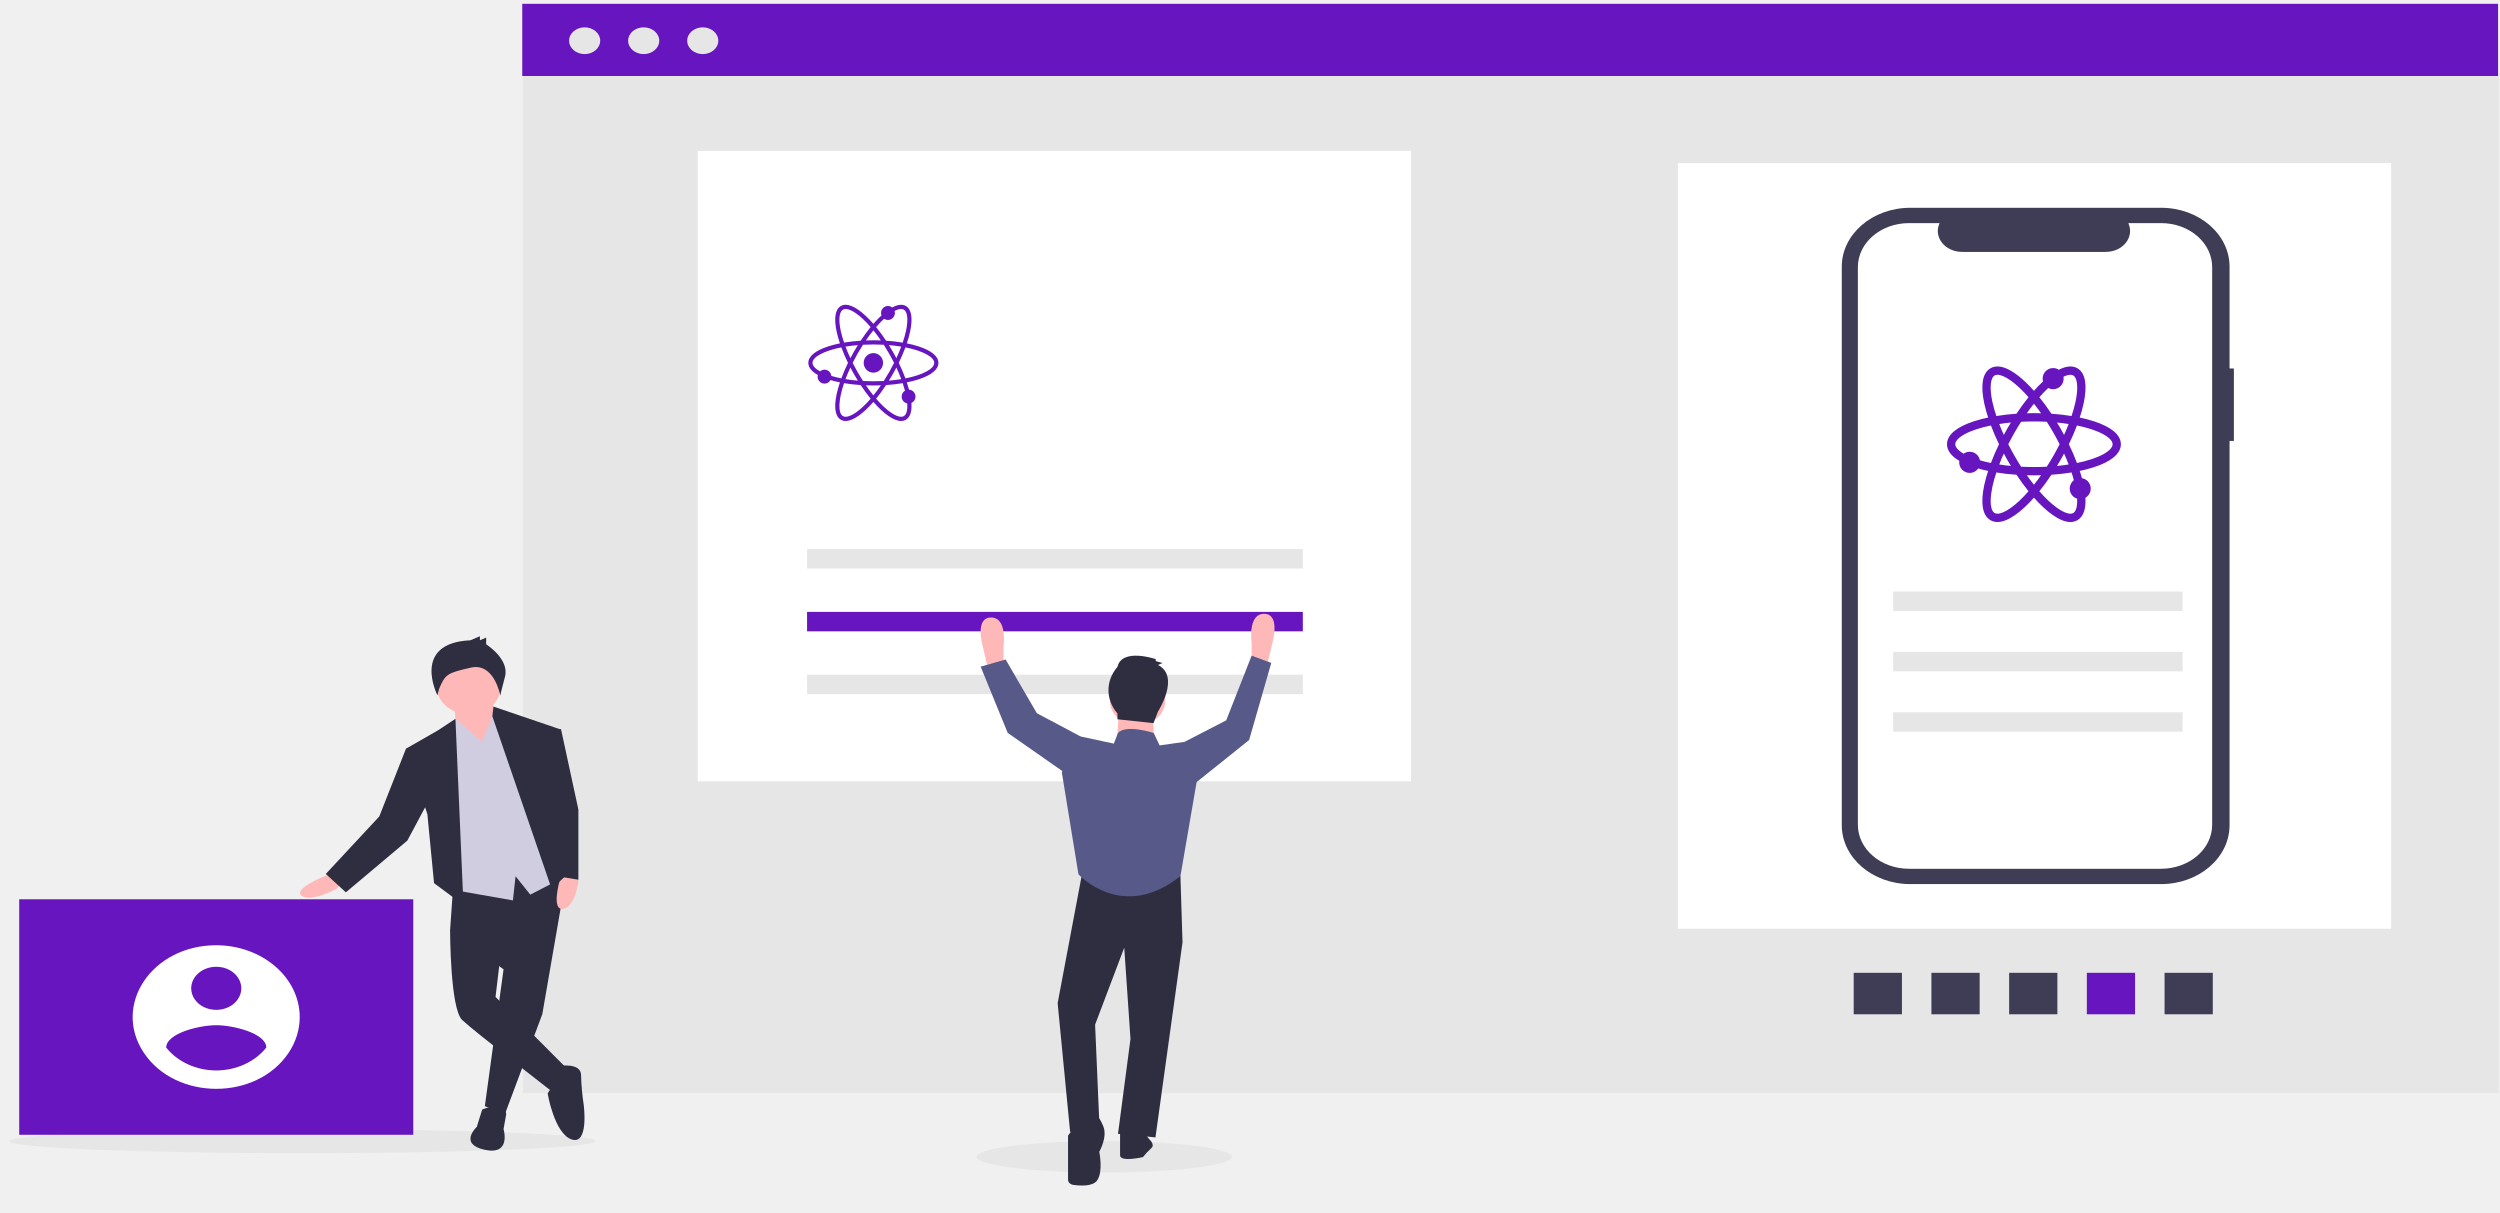
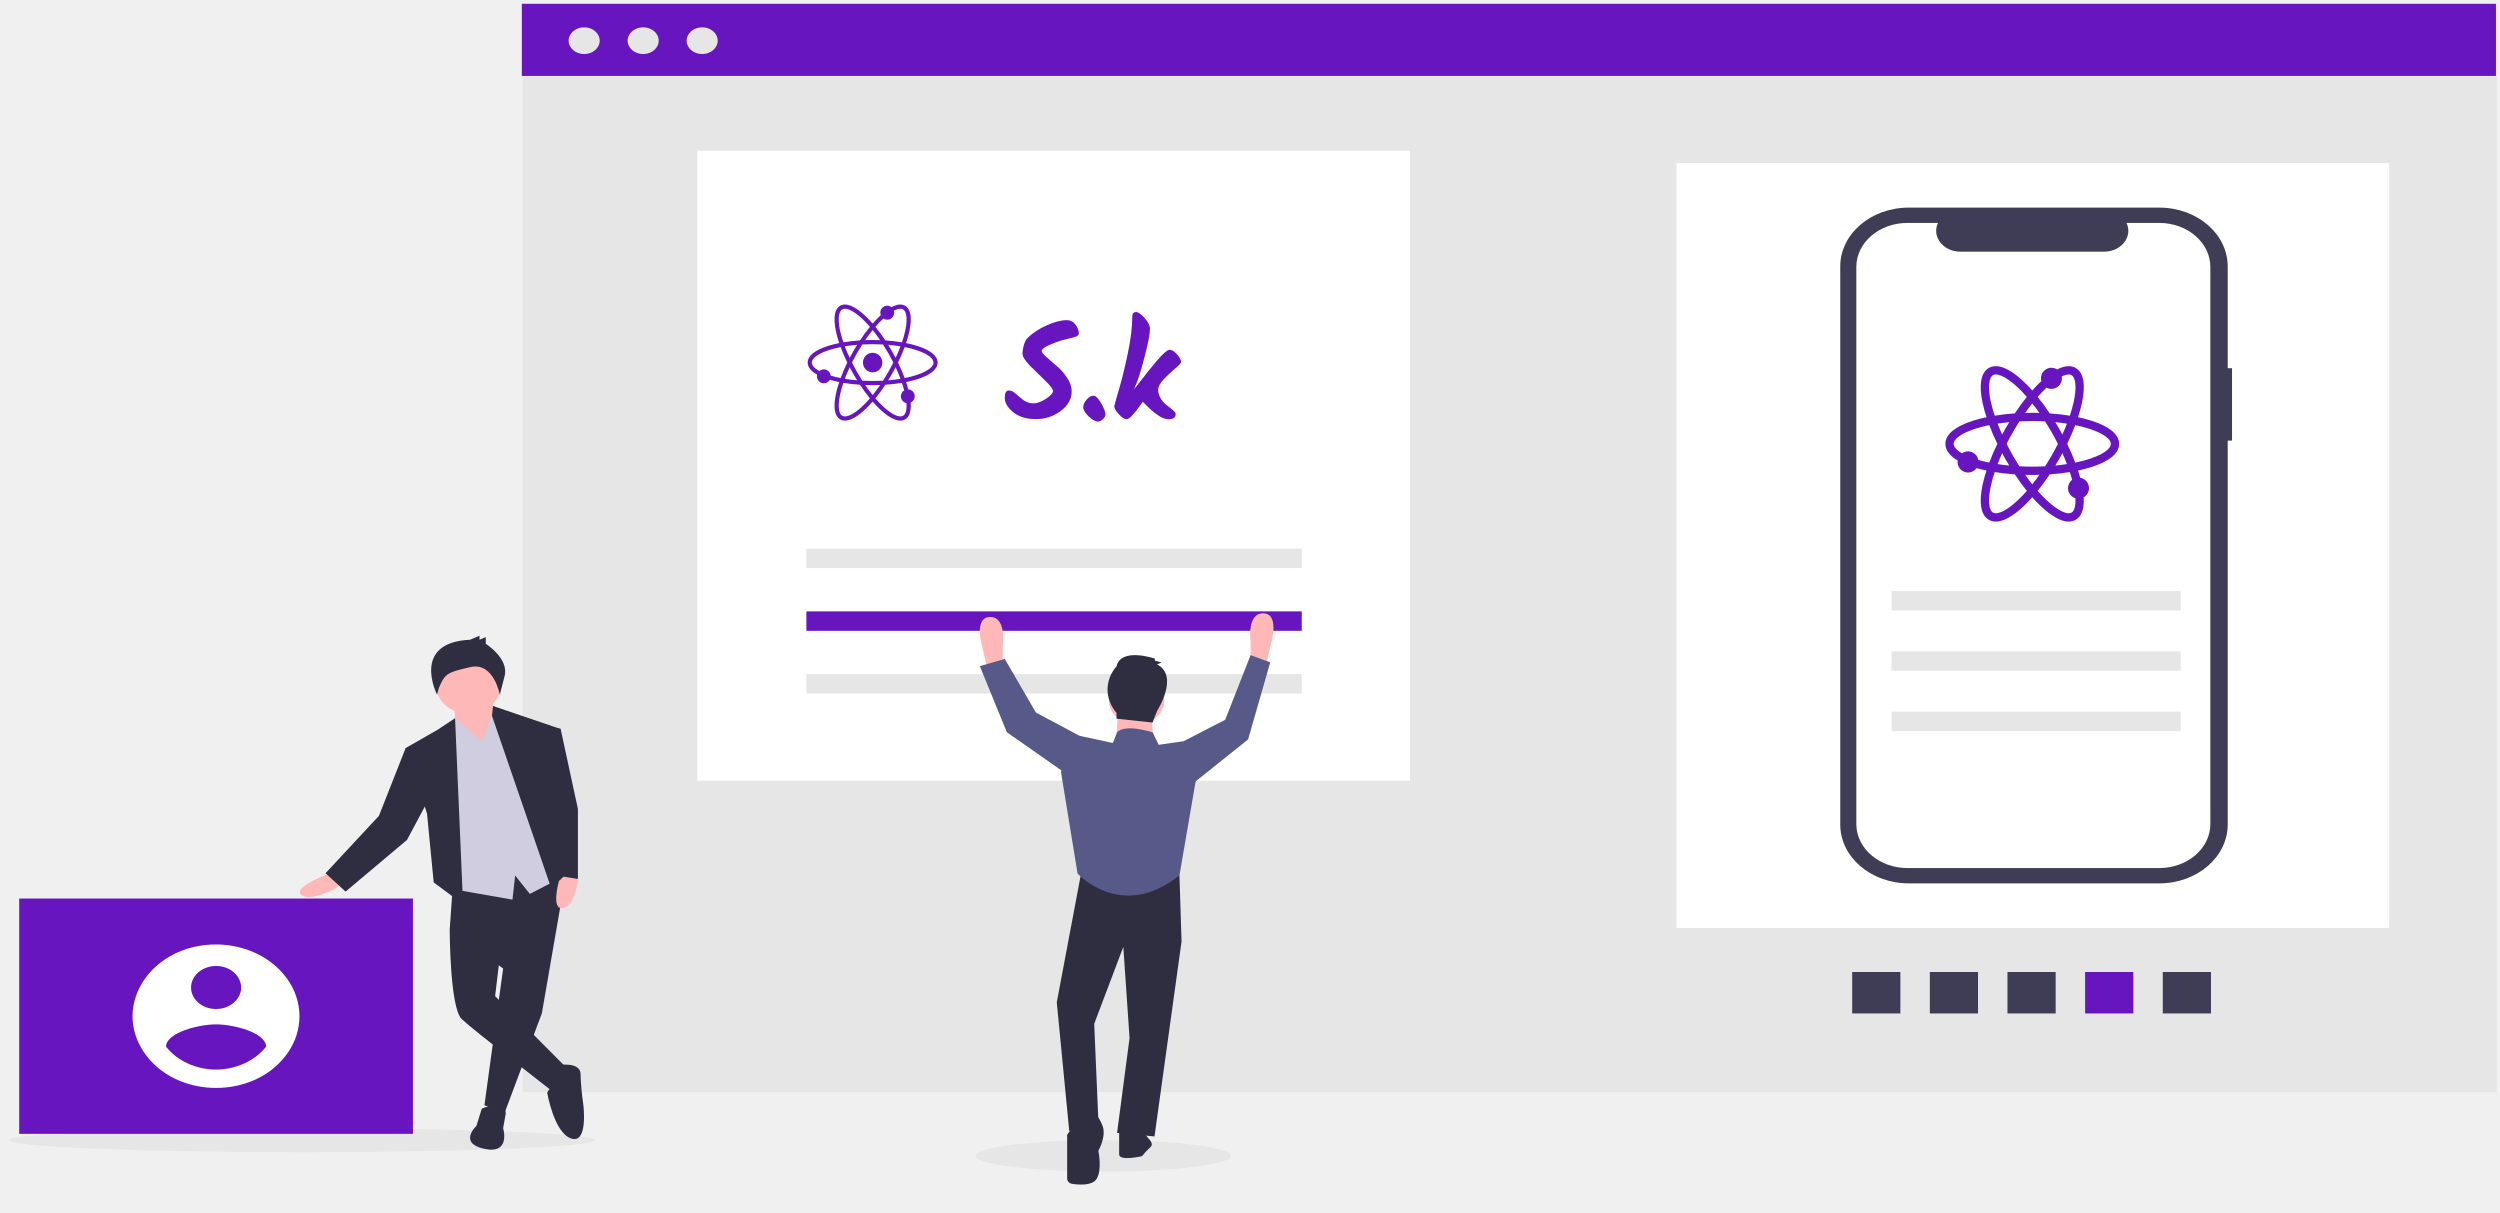
- <svg xmlns="http://www.w3.org/2000/svg" viewBox="-125.474 33.214 890.263 431.727" width="890.263" height="431.727">
-   <rect x="60.808" y="34.913" width="703.576" height="387.54" fill="#e6e6e6" style="" />
-   <rect x="123.023" y="86.954" width="254" height="224.473" fill="#fff" style="" />
-   <rect x="472.023" y="91.307" width="254" height="272.636" fill="#fff" style="" />
-   <ellipse cx="267.735" cy="445.165" rx="45.5" ry="5.59" fill="#e6e6e6" style="" />
-   <ellipse cx="-17.739" cy="439.575" rx="104.425" ry="4.3" fill="#e6e6e6" style="" />
-   <rect x="60.508" width="703.576" height="25.707" fill="#6615bf" y="34.57" style="" />
-   <circle cx="-123.781" cy="-152.369" r="5.54" fill="#e6e6e6" style="" transform="matrix(1, 0, 0, 0.860051, 206.5009, 178.7585)" />
-   <circle cx="-102.753" cy="-152.369" r="5.54" fill="#e6e6e6" style="" transform="matrix(1, 0, 0, 0.860051, 206.5009, 178.7585)" />
-   <circle cx="-81.725" cy="-152.369" r="5.54" fill="#e6e6e6" style="" transform="matrix(1, 0, 0, 0.860051, 206.5009, 178.7585)" />
-   <path d="M 670.023 164.437 L 668.484 164.437 L 668.484 128.186 C 668.484 116.597 657.562 107.204 644.088 107.204 L 554.787 107.204 C 541.313 107.204 530.391 116.597 530.391 128.186 L 530.391 327.065 C 530.391 338.652 541.313 348.046 554.787 348.046 L 644.088 348.046 C 657.562 348.046 668.484 338.652 668.484 327.065 L 668.484 190.242 L 670.023 190.242 Z" fill="#3f3d56" style="" />
-   <path d="M 644.073 112.663 L 632.416 112.663 C 634.738 117.559 630.55 122.918 624.402 122.918 L 573.242 122.918 C 567.094 122.918 562.906 117.559 565.228 112.663 L 554.341 112.663 C 544.279 112.663 536.123 119.677 536.123 128.331 L 536.123 326.919 C 536.123 335.572 544.279 342.588 554.341 342.588 L 644.073 342.588 C 654.134 342.588 662.291 335.572 662.291 326.919 L 662.291 128.331 C 662.291 119.677 654.134 112.663 644.073 112.663 Z" fill="#fff" style="" />
-   <rect x="161.926" y="228.749" width="176.544" height="6.926" fill="#e6e6e6" style="" />
-   <rect x="161.926" y="251.11" width="176.544" height="6.926" fill="#6615bf" style="" />
-   <rect x="161.926" y="273.472" width="176.544" height="6.926" fill="#e6e6e6" style="" />
-   <rect x="548.675" y="243.86" width="103.064" height="6.926" fill="#e6e6e6" style="" />
-   <rect x="548.675" y="265.361" width="103.064" height="6.926" fill="#e6e6e6" style="" />
-   <rect x="548.675" y="286.863" width="103.064" height="6.926" fill="#e6e6e6" style="" />
-   <rect x="793.269" y="606.563" width="14.773" height="17.177" transform="matrix(0, 1, -1, 0, 1269.078, -413.6344)" fill="#3f3d56" style="" />
-   <rect x="769.467" y="606.563" width="14.773" height="17.177" transform="matrix(0, 1, -1, 0, 1241.403, -389.8329)" fill="#6615bf" style="" />
-   <rect x="745.666" y="606.563" width="14.773" height="17.177" transform="matrix(0, 1, -1, 0, 1213.729, -366.0313)" fill="#3f3d56" style="" />
-   <rect x="721.864" y="606.563" width="14.773" height="17.177" transform="matrix(0, 1, -1, 0, 1186.054, -342.2299)" fill="#3f3d56" style="" />
-   <rect x="698.063" y="606.563" width="14.773" height="17.177" transform="matrix(0, 1, -1, 0, 1158.38, -318.4283)" fill="#3f3d56" style="" />
-   <path d="M 227.441 271.594 L 226.7 272.87 L 224.476 263.308 C 224.476 263.308 221.512 253.109 227.441 253.109 C 233.37 253.109 231.888 263.308 231.888 263.308 L 231.888 270.319 Z" style="fill: rgb(255, 184, 184);" />
-   <path d="M 324.682 270.289 L 325.423 271.564 L 327.647 262.003 C 327.647 262.003 330.611 251.804 324.682 251.804 C 318.753 251.804 320.235 262.003 320.235 262.003 L 320.235 269.014 Z" style="fill: rgb(255, 184, 184);" />
-   <polygon points="260.051 343.277 251.158 390.445 255.604 436.339 265.98 432.515 264.498 398.094 274.874 370.685 277.097 403.193 272.651 436.976 285.991 438.251 295.626 368.773 294.885 345.189 260.051 343.277" fill="#2f2e41" style="" />
-   <path d="M 260.051 430.603 L 254.863 437.614 L 254.863 453.281 C 254.863 454.213 255.649 455.008 256.719 455.157 C 259.262 455.515 263.69 455.77 265.239 453.549 C 267.462 450.363 265.98 443.351 265.98 443.351 C 265.98 443.351 268.944 438.251 267.462 434.427 C 265.98 430.603 264.498 429.965 264.498 429.965 Z" fill="#2f2e41" style="" />
-   <path d="M 282.285 436.977 L 283.767 438.889 C 283.767 438.889 285.991 440.801 284.508 442.076 C 283.42 443.067 282.429 444.132 281.544 445.263 C 281.544 445.263 273.391 447.175 273.391 444.626 L 273.391 436.339 Z" fill="#2f2e41" style="" />
-   <circle cx="73.113" cy="121.145" r="9.824" style="fill: rgb(255, 184, 184);" transform="matrix(1, 0, 0, 0.860051, 206.5009, 178.7585)" />
-   <polygon points="273.021 285.591 272.28 297.702 285.62 298.339 284.879 286.228 273.021 285.591" style="fill: rgb(255, 184, 184);" />
-   <path d="M 287.473 298.658 L 285.369 294.238 C 285.369 294.238 275.615 291.009 272.65 294.196 L 271.168 298.021 L 259.31 295.471 L 252.639 308.219 L 258.569 344.551 C 258.569 344.551 274.132 361.762 294.884 345.19 L 300.813 310.769 L 296.366 297.383 Z" fill="#575a89" style="" />
-   <polygon points="294.885 299.933 296.367 297.383 311.19 289.733 320.236 266.704 327.236 269.284 319.342 296.745 297.849 313.955 294.885 299.933" fill="#575a89" style="" />
-   <polygon points="260.792 296.745 259.31 295.471 243.746 287.184 232.629 268.062 223.736 270.611 233.37 294.195 257.087 310.769 260.792 296.745" fill="#575a89" style="" />
-   <path d="M 286.905 270.01 L 288.512 269.319 L 286.102 268.629 L 286.102 267.937 C 286.102 267.937 274.055 263.793 272.449 270.7 C 268.192 275.62 268.192 282.358 272.449 287.278 L 272.449 289.351 L 285.299 290.732 L 286.905 286.587 C 286.905 286.587 294.937 274.154 286.905 270.01 Z" fill="#2f2e41" style="" />
-   <path d="M -7.075 344.025 L -9.93 345.253 C -9.93 345.253 -21.352 349.756 -18.02 352.211 C -14.689 354.667 -5.647 349.756 -5.647 349.756 L -3.743 347.709 Z" fill="#ffb8b8" style="" />
-   <polygon points="76.469 343.414 67.643 394.369 54.317 429.978 47.179 427.113 53.841 378.406 34.805 364.49 36.233 344.025 76.469 343.414" fill="#2f2e41" style="" />
-   <path d="M 46.227 428.341 C 46.227 428.341 54.317 424.657 54.793 429.979 L 53.841 435.3 C 53.841 435.3 56.696 444.713 47.178 442.667 C 37.66 440.62 44.323 434.481 44.323 434.481 Z" fill="#2f2e41" style="" />
-   <path d="M 40.992 359.988 L 34.805 364.49 C 34.805 364.49 34.805 392.323 39.088 396.416 C 43.371 400.509 70.498 421.383 71.449 422.202 C 72.401 423.02 76.684 414.016 76.684 414.016 L 50.986 388.23 L 52.889 372.267 Z" fill="#2f2e41" style="" />
-   <path d="M 73.829 412.788 C 73.829 412.788 81.443 411.56 81.443 416.062 C 81.538 419.622 81.856 423.174 82.395 426.704 C 82.395 426.704 84.299 441.029 78.112 438.983 C 71.925 436.936 69.546 422.611 69.546 422.611 C 70.121 421.42 71.121 420.417 72.401 419.746 C 74.305 418.927 73.829 412.788 73.829 412.788 Z" fill="#2f2e41" style="" />
-   <polygon points="50.034 282.629 51.462 297.774 47.655 303.504 37.185 294.908 36.233 283.448 50.034 282.629" fill="#ffb8b8" style="" />
-   <circle cx="-165.034" cy="115.063" r="11.422" fill="#ffb8b8" style="" transform="matrix(1, 0, 0, 0.860051, 206.5009, 178.7585)" />
-   <polygon points="46.227 297.365 50.986 285.495 59.552 293.681 75.257 345.662 63.359 351.802 58.125 345.252 57.173 353.848 33.853 349.755 31.95 294.908 36.706 289.147 46.227 297.365" fill="#d0cde1" style="" />
-   <polygon points="39.564 355.485 36.709 289.179 30.522 293.272 19.1 299.82 26.715 323.151 29.094 347.709 39.564 355.485" fill="#2f2e41" style="" />
-   <polygon points="22.432 300.229 19.1 299.82 9.582 323.969 -9.454 344.434 -2.315 350.983 19.576 332.564 27.667 317.42 22.432 300.229" fill="#2f2e41" style="" />
-   <path d="M 74.404 344.4 L 73.755 347.088 C 73.755 347.088 70.784 357.587 75.089 356.861 C 79.395 356.135 80.517 346.988 80.517 346.988 L 79.83 344.434 Z" fill="#ffb8b8" style="" />
-   <polygon points="50.242 284.83 73.829 292.862 70.974 317.42 76.685 344.434 70.974 349.755 49.858 288.309 50.242 284.83" fill="#2f2e41" style="" />
-   <path d="M 42.065 261.22 L 45.418 259.779 L 45.418 261.22 L 47.653 260.259 L 47.653 262.662 C 47.653 262.662 56.035 267.948 54.358 274.196 C 52.682 280.443 52.682 280.923 52.682 280.923 C 52.682 280.923 50.563 269.042 42.181 270.965 C 33.8 272.887 33.125 273.234 30.89 278.521 L 30.284 280.788 C 30.284 280.788 20.832 262.181 42.065 261.22 Z" fill="#2f2e41" style="" />
-   <polygon points="70.498 292.862 74.305 292.862 80.492 321.513 80.492 346.48 72.878 345.252 66.691 307.597 70.498 292.862" fill="#2f2e41" style="" />
-   <rect x="-118.629" y="353.453" width="140.321" height="83.864" fill="#6615bf" style="" />
-   <path d="M -48.469 369.817 C -71.354 369.817 -85.658 391.124 -74.215 408.169 C -62.772 425.215 -34.166 425.215 -22.723 408.169 C -20.114 404.283 -18.74 399.873 -18.74 395.386 C -18.788 381.282 -32.07 369.858 -48.469 369.817 Z M -48.469 377.487 C -41.603 377.487 -37.312 383.88 -40.745 388.993 C -44.178 394.107 -52.76 394.107 -56.193 388.993 C -56.976 387.827 -57.388 386.505 -57.388 385.158 C -57.371 380.927 -53.388 377.502 -48.469 377.487 Z M -48.469 414.414 C -55.622 414.386 -62.297 411.322 -66.306 406.227 C -66.163 401.113 -54.415 398.299 -48.469 398.299 C -42.523 398.299 -30.774 401.113 -30.632 406.227 C -34.645 411.318 -41.318 414.381 -48.469 414.414 Z" fill="#fff" style="" />
-   <rect x="471.727" y="235.256" width="1.794" height="194.615" transform="matrix(0.555032, -0.831829, 0.90435, 0.446344, -313.053, 400.8928)" fill="#fff" style="" />
-   <rect x="411.628" y="307.444" width="196.271" height="1.778" transform="matrix(0.896759, -0.442518, 0.55968, 0.838944, -379.6815, 123.0928)" fill="#fff" style="" />
-   <rect x="816.574" y="306.572" width="1.865" height="74.335" transform="matrix(0.758166, -0.652062, 0.766799, 0.659486, -283.8615, 484.9213)" fill="#fff" style="" />
-   <rect x="779.915" y="342.818" width="75.181" height="1.844" transform="matrix(0.758166, -0.652062, 0.766799, 0.659486, -283.8615, 484.9213)" fill="#fff" style="" />
-   <path d="M 619.97 183.689 C 618.292 183.144 616.45 182.672 614.485 182.276 C 615.126 180.366 615.653 178.519 616.023 176.787 C 617.366 170.473 616.685 166.325 614.052 164.792 C 613.392 164.406 612.634 164.212 611.797 164.212 C 610.56 164.212 609.154 164.653 607.634 165.476 C 607.071 165.028 606.375 164.781 605.657 164.779 C 603.867 164.779 602.417 166.242 602.417 168.047 C 602.417 168.45 602.498 168.832 602.631 169.19 C 601.384 170.334 600.108 171.657 598.822 173.135 C 593.989 167.579 589.272 164.213 585.847 164.213 C 585.011 164.213 584.253 164.408 583.593 164.792 C 580.96 166.326 580.278 170.476 581.622 176.787 C 581.992 178.52 582.519 180.367 583.159 182.277 C 581.194 182.672 579.352 183.144 577.675 183.689 C 571.584 185.672 568.364 188.342 568.364 191.41 C 568.364 193.516 569.882 195.434 572.803 197.072 C 572.741 197.323 572.699 197.582 572.699 197.854 C 572.699 199.658 574.151 201.122 575.941 201.122 C 577.147 201.122 578.187 200.449 578.744 199.461 C 580.125 199.869 581.603 200.229 583.159 200.542 C 582.518 202.451 581.992 204.298 581.622 206.031 C 580.279 212.346 580.961 216.493 583.594 218.028 C 584.253 218.411 585.011 218.606 585.847 218.606 C 589.272 218.606 593.989 215.241 598.822 209.683 C 603.657 215.241 608.374 218.608 611.797 218.608 C 612.634 218.608 613.391 218.411 614.05 218.029 C 616.056 216.86 616.927 214.173 616.636 210.172 C 617.8 209.639 618.546 208.477 618.545 207.198 C 618.551 205.488 617.227 204.065 615.519 203.95 C 615.211 202.803 614.868 201.666 614.485 200.544 C 616.451 200.148 618.293 199.676 619.97 199.13 C 626.061 197.148 629.28 194.478 629.28 191.41 C 629.28 188.342 626.061 185.672 619.97 183.689 Z M 603.835 170.752 C 604.356 171.109 604.982 171.32 605.657 171.32 C 607.448 171.32 608.899 169.855 608.899 168.05 C 608.899 167.721 608.836 167.41 608.747 167.111 C 609.923 166.494 610.958 166.176 611.798 166.176 C 612.297 166.176 612.716 166.278 613.082 166.492 C 614.834 167.514 615.223 171.208 614.123 176.377 C 613.752 178.121 613.214 179.987 612.555 181.919 C 609.977 181.49 607.376 181.19 604.767 181.025 C 603.319 178.822 601.761 176.694 600.098 174.649 C 601.27 173.28 602.517 171.979 603.835 170.752 Z M 606.219 195.72 C 605.409 197.133 604.563 198.526 603.68 199.895 C 600.444 200.073 597.202 200.073 593.965 199.895 C 593.083 198.526 592.238 197.133 591.428 195.72 C 590.62 194.3 589.85 192.86 589.118 191.4 C 590.582 188.491 592.201 185.661 593.965 182.924 C 597.202 182.747 600.444 182.747 603.68 182.924 C 605.444 185.661 607.063 188.491 608.529 191.4 C 607.798 192.86 607.027 194.301 606.219 195.72 Z M 609.594 193.596 C 610.43 195.373 611.193 197.183 611.884 199.02 C 609.963 199.334 608.029 199.57 606.09 199.731 C 606.703 198.747 607.308 197.737 607.902 196.7 C 608.486 195.676 609.049 194.64 609.594 193.596 Z M 602.335 201.92 C 601.229 203.542 600.056 205.12 598.822 206.65 C 597.589 205.12 596.418 203.542 595.31 201.92 C 596.469 201.965 597.639 201.989 598.822 201.989 C 600.006 201.989 601.177 201.965 602.335 201.92 Z M 591.557 199.73 C 589.616 199.57 587.683 199.334 585.762 199.019 C 586.411 197.289 587.173 195.473 588.052 193.595 C 588.597 194.64 589.162 195.675 589.746 196.699 C 590.338 197.737 590.944 198.746 591.555 199.73 Z M 588.058 189.214 C 587.223 187.44 586.457 185.633 585.763 183.799 C 587.683 183.485 589.616 183.248 591.555 183.09 C 590.943 184.073 590.338 185.083 589.743 186.12 C 589.162 187.141 588.6 188.173 588.058 189.214 Z M 595.31 180.9 C 596.418 179.276 597.589 177.699 598.822 176.17 C 600.056 177.699 601.229 179.276 602.335 180.9 C 601.177 180.855 600.006 180.83 598.822 180.83 C 597.639 180.83 596.469 180.855 595.31 180.9 Z M 607.902 186.12 C 607.317 185.099 606.713 184.087 606.09 183.088 C 608.029 183.247 609.962 183.484 611.883 183.798 C 611.188 185.632 610.424 187.439 609.589 189.213 C 609.049 188.183 608.492 187.152 607.902 186.12 Z M 583.523 176.377 C 582.422 171.208 582.813 167.513 584.566 166.491 C 584.931 166.277 585.351 166.174 585.847 166.174 C 588.413 166.174 592.748 169.09 597.547 174.647 C 595.98 176.567 594.412 178.704 592.88 181.023 C 590.16 181.202 587.544 181.504 585.092 181.918 C 584.434 179.987 583.894 178.12 583.523 176.377 Z M 579.147 197.524 C 578.981 195.874 577.618 194.582 575.94 194.582 C 575.135 194.582 574.407 194.891 573.84 195.382 C 571.566 194.124 570.308 192.743 570.308 191.41 C 570.308 188.708 575.454 185.805 583.813 184.151 C 584.733 186.621 585.776 189.043 586.938 191.41 C 585.776 193.775 584.733 196.198 583.813 198.669 C 582.241 198.362 580.683 197.98 579.147 197.524 Z M 585.847 216.645 C 585.351 216.645 584.931 216.542 584.564 216.328 C 582.247 214.978 582.328 209.03 585.089 200.9 C 587.543 201.314 590.159 201.618 592.881 201.797 C 594.329 203.998 595.886 206.127 597.548 208.173 C 592.747 213.729 588.412 216.645 585.847 216.645 Z M 613.624 204.413 C 612.655 205.006 612.064 206.061 612.064 207.196 C 612.064 208.787 613.191 210.111 614.683 210.403 C 614.891 213.483 614.343 215.591 613.079 216.328 C 612.713 216.542 612.295 216.645 611.797 216.645 C 609.232 216.645 604.898 213.729 600.097 208.173 C 601.759 206.127 603.318 203.998 604.767 201.797 C 607.376 201.629 609.977 201.329 612.556 200.9 C 612.97 202.122 613.328 203.298 613.623 204.414 Z M 613.831 198.668 C 612.912 196.198 611.868 193.775 610.706 191.41 C 611.868 189.043 612.912 186.621 613.831 184.151 C 622.19 185.805 627.337 188.708 627.337 191.41 C 627.337 194.112 622.19 197.015 613.831 198.669 Z" style="filter: none; fill-rule: nonzero; paint-order: fill; fill: rgb(102, 21, 191); stroke: rgb(102, 21, 191);" />
-   <path d="M 201.618 156.563 C 200.342 156.147 198.942 155.79 197.448 155.487 C 197.935 154.035 198.336 152.63 198.617 151.312 C 199.638 146.509 199.12 143.354 197.119 142.188 C 196.617 141.895 196.04 141.746 195.404 141.746 C 194.463 141.746 193.394 142.081 192.239 142.707 C 191.811 142.367 191.281 142.18 190.735 142.178 C 189.375 142.178 188.272 143.29 188.272 144.664 C 188.272 144.97 188.334 145.261 188.435 145.533 C 187.487 146.404 186.517 147.411 185.538 148.534 C 181.863 144.308 178.276 141.747 175.674 141.747 C 175.038 141.747 174.461 141.895 173.959 142.188 C 171.958 143.354 171.439 146.511 172.461 151.312 C 172.742 152.631 173.143 154.036 173.63 155.488 C 172.136 155.79 170.735 156.147 169.461 156.563 C 164.829 158.071 162.381 160.102 162.381 162.436 C 162.381 164.039 163.536 165.498 165.756 166.743 C 165.709 166.934 165.677 167.132 165.677 167.339 C 165.677 168.711 166.78 169.825 168.142 169.825 C 169.059 169.825 169.85 169.312 170.274 168.561 C 171.323 168.872 172.446 169.145 173.63 169.384 C 173.143 170.836 172.742 172.241 172.461 173.559 C 171.44 178.363 171.959 181.518 173.961 182.685 C 174.462 182.977 175.038 183.125 175.674 183.125 C 178.277 183.125 181.863 180.565 185.539 176.338 C 189.215 180.565 192.801 183.126 195.404 183.126 C 196.04 183.126 196.616 182.977 197.117 182.686 C 198.642 181.797 199.304 179.752 199.083 176.709 C 199.968 176.304 200.536 175.419 200.535 174.447 C 200.539 173.145 199.532 172.065 198.234 171.975 C 198 171.104 197.738 170.24 197.448 169.384 C 198.942 169.083 200.343 168.725 201.618 168.31 C 206.249 166.801 208.697 164.77 208.697 162.436 C 208.697 160.102 206.249 158.071 201.618 156.563 Z M 189.35 146.721 C 189.746 146.993 190.222 147.154 190.736 147.154 C 192.097 147.154 193.2 146.04 193.2 144.665 C 193.2 144.416 193.152 144.179 193.085 143.952 C 193.979 143.482 194.766 143.24 195.405 143.24 C 195.784 143.24 196.102 143.319 196.381 143.48 C 197.713 144.258 198.009 147.069 197.173 151.001 C 196.89 152.327 196.482 153.747 195.98 155.217 C 194.019 154.89 192.043 154.663 190.059 154.536 C 188.958 152.861 187.773 151.242 186.509 149.686 C 187.4 148.644 188.349 147.655 189.35 146.721 Z M 191.163 165.715 C 190.547 166.79 189.903 167.85 189.232 168.892 C 186.772 169.026 184.306 169.026 181.846 168.892 C 181.175 167.85 180.532 166.791 179.917 165.715 C 179.302 164.636 178.716 163.539 178.16 162.429 C 179.274 160.215 180.504 158.063 181.846 155.98 C 184.306 155.846 186.772 155.846 189.232 155.98 C 190.574 158.064 191.804 160.216 192.919 162.429 C 192.363 163.539 191.777 164.636 191.163 165.715 Z M 193.729 164.099 C 194.363 165.451 194.944 166.828 195.47 168.226 C 194.009 168.464 192.54 168.645 191.065 168.766 C 191.531 168.018 191.991 167.25 192.443 166.461 C 192.886 165.681 193.315 164.894 193.729 164.099 Z M 188.21 170.431 C 187.368 171.665 186.477 172.866 185.539 174.029 C 184.602 172.866 183.71 171.666 182.869 170.431 C 183.749 170.466 184.639 170.484 185.539 170.484 C 186.439 170.484 187.33 170.466 188.21 170.431 Z M 180.015 168.766 C 178.54 168.644 177.069 168.464 175.608 168.225 C 176.102 166.908 176.682 165.528 177.351 164.099 C 177.764 164.894 178.194 165.681 178.637 166.46 C 179.088 167.249 179.549 168.017 180.014 168.766 Z M 177.354 160.765 C 176.719 159.416 176.138 158.042 175.61 156.647 C 177.07 156.408 178.54 156.228 180.014 156.107 C 179.548 156.855 179.088 157.623 178.636 158.412 C 178.194 159.189 177.768 159.973 177.354 160.765 Z M 182.869 154.441 C 183.711 153.207 184.602 152.007 185.539 150.843 C 186.477 152.007 187.368 153.206 188.21 154.441 C 187.33 154.407 186.438 154.388 185.538 154.388 C 184.639 154.388 183.749 154.407 182.869 154.441 Z M 192.443 158.412 C 191.998 157.635 191.539 156.866 191.065 156.106 C 192.54 156.228 194.009 156.408 195.469 156.646 C 194.941 158.041 194.359 159.416 193.725 160.765 C 193.315 159.981 192.892 159.197 192.443 158.412 Z M 173.907 151 C 173.07 147.068 173.367 144.258 174.699 143.48 C 174.976 143.318 175.297 143.239 175.674 143.239 C 177.625 143.239 180.92 145.457 184.569 149.684 C 183.379 151.145 182.185 152.771 181.021 154.535 C 178.952 154.671 176.964 154.901 175.099 155.216 C 174.599 153.747 174.189 152.326 173.907 151 Z M 170.58 167.087 C 170.453 165.833 169.417 164.85 168.141 164.85 C 167.529 164.85 166.975 165.084 166.544 165.458 C 164.816 164.501 163.859 163.45 163.859 162.436 C 163.859 160.382 167.771 158.172 174.127 156.915 C 174.826 158.794 175.619 160.636 176.503 162.436 C 175.619 164.236 174.826 166.079 174.127 167.958 C 172.931 167.725 171.747 167.434 170.58 167.087 Z M 175.674 181.633 C 175.297 181.633 174.976 181.554 174.698 181.392 C 172.937 180.365 172.998 175.84 175.097 169.655 C 176.963 169.971 178.952 170.201 181.022 170.338 C 182.122 172.013 183.307 173.632 184.57 175.188 C 180.92 179.415 177.624 181.633 175.674 181.633 Z M 196.793 172.328 C 196.056 172.779 195.607 173.582 195.607 174.446 C 195.607 175.656 196.464 176.663 197.598 176.885 C 197.756 179.228 197.339 180.832 196.378 181.392 C 196.1 181.554 195.783 181.633 195.404 181.633 C 193.454 181.633 190.158 179.415 186.508 175.188 C 187.772 173.632 188.957 172.013 190.058 170.338 C 192.043 170.211 194.02 169.983 195.982 169.655 C 196.296 170.585 196.568 171.479 196.792 172.329 Z M 196.95 167.957 C 196.251 166.078 195.458 164.236 194.575 162.436 C 195.458 160.636 196.251 158.794 196.95 156.915 C 203.306 158.172 207.219 160.382 207.219 162.436 C 207.219 164.491 203.306 166.7 196.95 167.958 Z" style="fill: rgb(102, 21, 191);" />
-   <path d="M 188.988 162.436 C 188.989 163.358 188.625 164.242 187.978 164.9 C 187.497 165.385 186.882 165.716 186.212 165.852 C 185.542 165.987 184.848 165.918 184.218 165.654 C 183.799 165.479 183.419 165.222 183.099 164.9 C 182.779 164.575 182.524 164.192 182.352 163.77 C 182.09 163.133 182.022 162.432 182.156 161.756 C 182.289 161.082 182.617 160.462 183.1 159.973 C 183.581 159.488 184.195 159.156 184.866 159.02 C 185.535 158.885 186.23 158.954 186.859 159.218 C 187.278 159.394 187.659 159.65 187.978 159.973 C 188.299 160.297 188.553 160.681 188.726 161.103 C 188.9 161.526 188.989 161.979 188.988 162.436 Z" style="fill: rgb(102, 21, 191);" />
+ <svg xmlns="http://www.w3.org/2000/svg" width="891" height="432" viewBox="0 0 891 432" fill="none">
+   <path d="M889.858 1.699H186.282V389.239H889.858V1.699Z" fill="#E6E6E6" />
+   <path d="M502.497 53.74H248.497V278.213H502.497V53.74Z" fill="white" />
+   <path d="M851.497 58.093H597.497V330.729H851.497V58.093Z" fill="white" />
+   <path d="M393.209 417.541C418.338 417.541 438.709 415.038 438.709 411.951C438.709 408.864 418.338 406.361 393.209 406.361C368.08 406.361 347.709 408.864 347.709 411.951C347.709 415.038 368.08 417.541 393.209 417.541Z" fill="#E6E6E6" />
+   <path d="M107.735 410.661C165.407 410.661 212.16 408.736 212.16 406.361C212.16 403.986 165.407 402.061 107.735 402.061C50.063 402.061 3.31 403.986 3.31 406.361C3.31 408.736 50.063 410.661 107.735 410.661Z" fill="#E6E6E6" />
+   <path d="M889.558 1.356H185.982V27.063H889.558V1.356Z" fill="#6615BF" />
+   <path d="M208.194 19.264C211.254 19.264 213.734 17.131 213.734 14.499C213.734 11.868 211.254 9.735 208.194 9.735C205.134 9.735 202.654 11.868 202.654 14.499C202.654 17.131 205.134 19.264 208.194 19.264Z" fill="#E6E6E6" />
+   <path d="M229.222 19.264C232.282 19.264 234.762 17.131 234.762 14.499C234.762 11.868 232.282 9.735 229.222 9.735C226.162 9.735 223.682 11.868 223.682 14.499C223.682 17.131 226.162 19.264 229.222 19.264Z" fill="#E6E6E6" />
+   <path d="M250.25 19.264C253.309 19.264 255.79 17.131 255.79 14.499C255.79 11.868 253.309 9.735 250.25 9.735C247.19 9.735 244.71 11.868 244.71 14.499C244.71 17.131 247.19 19.264 250.25 19.264Z" fill="#E6E6E6" />
+   <path d="M795.497 131.223H793.958V94.972C793.958 83.383 783.036 73.99 769.562 73.99H680.261C666.787 73.99 655.865 83.383 655.865 94.972V293.851C655.865 305.438 666.787 314.832 680.261 314.832H769.562C783.036 314.832 793.958 305.438 793.958 293.851V157.028H795.497V131.223Z" fill="#3F3D56" />
+   <path d="M769.547 79.449H757.89C760.212 84.345 756.024 89.704 749.876 89.704H698.716C692.568 89.704 688.38 84.345 690.702 79.449H679.815C669.753 79.449 661.597 86.463 661.597 95.117V293.705C661.597 302.358 669.753 309.374 679.815 309.374H769.547C779.608 309.374 787.765 302.358 787.765 293.705V95.117C787.765 86.463 779.608 79.449 769.547 79.449Z" fill="white" />
+   <path d="M463.944 195.535H287.4V202.461H463.944V195.535Z" fill="#E6E6E6" />
+   <path d="M463.944 217.896H287.4V224.822H463.944V217.896Z" fill="#6615BF" />
+   <path d="M463.944 240.258H287.4V247.184H463.944V240.258Z" fill="#E6E6E6" />
+   <path d="M777.213 210.646H674.149V217.572H777.213V210.646Z" fill="#E6E6E6" />
+   <path d="M777.213 232.147H674.149V239.073H777.213V232.147Z" fill="#E6E6E6" />
+   <path d="M777.213 253.649H674.149V260.575H777.213V253.649Z" fill="#E6E6E6" />
+   <path d="M787.989 361.194V346.421H770.812V361.194H787.989Z" fill="#3F3D56" />
+   <path d="M760.314 361.193V346.42H743.137V361.193H760.314Z" fill="#6615BF" />
+   <path d="M732.64 361.194V346.421H715.463V361.194H732.64Z" fill="#3F3D56" />
+   <path d="M704.965 361.193V346.42H687.788V361.193H704.965Z" fill="#3F3D56" />
+   <path d="M677.291 361.194V346.421H660.114V361.194H677.291Z" fill="#3F3D56" />
+   <path d="M352.915 238.38L352.174 239.656L349.95 230.094C349.95 230.094 346.986 219.895 352.915 219.895C358.844 219.895 357.362 230.094 357.362 230.094V237.105L352.915 238.38Z" fill="#FFB8B8" />
+   <path d="M450.156 237.075L450.897 238.35L453.121 228.789C453.121 228.789 456.085 218.59 450.156 218.59C444.227 218.59 445.709 228.789 445.709 228.789V235.8L450.156 237.075Z" fill="#FFB8B8" />
+   <path d="M385.525 310.063L376.632 357.231L381.078 403.125L391.454 399.301L389.972 364.88L400.348 337.471L402.571 369.979L398.125 403.762L411.465 405.037L421.1 335.559L420.359 311.975L385.525 310.063Z" fill="#2F2E41" />
+   <path d="M385.525 397.389L380.337 404.4V420.067C380.337 420.999 381.123 421.794 382.193 421.943C384.736 422.301 389.164 422.556 390.713 420.335C392.936 417.149 391.454 410.137 391.454 410.137C391.454 410.137 394.418 405.037 392.936 401.213C391.454 397.389 389.972 396.751 389.972 396.751L385.525 397.389Z" fill="#2F2E41" />
+   <path d="M407.759 403.763L409.241 405.675C409.241 405.675 411.465 407.587 409.982 408.862C408.894 409.853 407.903 410.918 407.018 412.049C407.018 412.049 398.865 413.961 398.865 411.412V403.125L407.759 403.763Z" fill="#2F2E41" />
+   <path d="M405.088 258.185C410.513 258.185 414.912 254.402 414.912 249.735C414.912 245.069 410.513 241.286 405.088 241.286C399.662 241.286 395.264 245.069 395.264 249.735C395.264 254.402 399.662 258.185 405.088 258.185Z" fill="#FFB8B8" />
+   <path d="M398.495 252.377L397.754 264.488L411.094 265.125L410.353 253.014L398.495 252.377Z" fill="#FFB8B8" />
+   <path d="M412.947 265.444L410.843 261.024C410.843 261.024 401.089 257.795 398.124 260.982L396.642 264.807L384.784 262.257L378.113 275.005L384.043 311.337C384.043 311.337 399.606 328.548 420.358 311.976L426.287 277.555L421.84 264.169L412.947 265.444Z" fill="#575A89" />
+   <path d="M420.359 266.719L421.841 264.169L436.664 256.519L445.71 233.49L452.71 236.07L444.816 263.531L423.323 280.741L420.359 266.719Z" fill="#575A89" />
+   <path d="M386.266 263.531L384.784 262.257L369.22 253.97L358.103 234.848L349.21 237.397L358.844 260.981L382.561 277.555L386.266 263.531Z" fill="#575A89" />
+   <path d="M412.379 236.796L413.986 236.105L411.576 235.415V234.723C411.576 234.723 399.529 230.579 397.923 237.486C393.666 242.406 393.666 249.144 397.923 254.064V256.137L410.773 257.518L412.379 253.373C412.379 253.373 420.411 240.94 412.379 236.796Z" fill="#2F2E41" />
+   <path d="M118.399 310.811L115.544 312.039C115.544 312.039 104.122 316.542 107.454 318.997C110.785 321.453 119.827 316.542 119.827 316.542L121.731 314.495L118.399 310.811Z" fill="#FFB8B8" />
+   <path d="M201.943 310.2L193.117 361.155L179.791 396.764L172.653 393.899L179.315 345.192L160.279 331.276L161.707 310.811L201.943 310.2Z" fill="#2F2E41" />
+   <path d="M171.701 395.127C171.701 395.127 179.791 391.443 180.267 396.765L179.315 402.086C179.315 402.086 182.17 411.499 172.652 409.453C163.134 407.406 169.797 401.267 169.797 401.267L171.701 395.127Z" fill="#2F2E41" />
+   <path d="M166.466 326.774L160.279 331.276C160.279 331.276 160.279 359.109 164.562 363.202C168.845 367.295 195.972 388.169 196.923 388.988C197.875 389.806 202.158 380.802 202.158 380.802L176.46 355.016L178.363 339.053L166.466 326.774Z" fill="#2F2E41" />
+   <path d="M199.303 379.574C199.303 379.574 206.917 378.346 206.917 382.848C207.012 386.408 207.33 389.96 207.869 393.49C207.869 393.49 209.773 407.815 203.586 405.769C197.399 403.722 195.02 389.397 195.02 389.397C195.595 388.206 196.595 387.203 197.875 386.532C199.779 385.713 199.303 379.574 199.303 379.574Z" fill="#2F2E41" />
+   <path d="M175.508 249.415L176.936 264.56L173.129 270.29L162.659 261.694L161.707 250.234L175.508 249.415Z" fill="#FFB8B8" />
+   <path d="M166.941 254.328C173.249 254.328 178.363 249.93 178.363 244.505C178.363 239.079 173.249 234.681 166.941 234.681C160.633 234.681 155.519 239.079 155.519 244.505C155.519 249.93 160.633 254.328 166.941 254.328Z" fill="#FFB8B8" />
+   <path d="M171.701 264.151L176.46 252.281L185.026 260.467L200.731 312.448L188.833 318.588L183.599 312.038L182.647 320.634L159.327 316.541L157.424 261.694L162.18 255.933L171.701 264.151Z" fill="#D0CDE1" />
+   <path d="M165.038 322.271L162.183 255.965L155.996 260.058L144.574 266.606L152.189 289.937L154.568 314.495L165.038 322.271Z" fill="#2F2E41" />
+   <path d="M147.906 267.015L144.574 266.606L135.056 290.755L116.02 311.22L123.159 317.769L145.05 299.35L153.141 284.206L147.906 267.015Z" fill="#2F2E41" />
+   <path d="M199.878 311.186L199.229 313.874C199.229 313.874 196.258 324.373 200.563 323.647C204.869 322.921 205.991 313.774 205.991 313.774L205.304 311.22L199.878 311.186Z" fill="#FFB8B8" />
+   <path d="M175.716 251.616L199.303 259.648L196.448 284.206L202.159 311.22L196.448 316.541L175.332 255.095L175.716 251.616Z" fill="#2F2E41" />
+   <path d="M167.539 228.006L170.892 226.565V228.006L173.127 227.045V229.448C173.127 229.448 181.509 234.734 179.832 240.982C178.156 247.229 178.156 247.709 178.156 247.709C178.156 247.709 176.037 235.828 167.655 237.751C159.274 239.673 158.599 240.02 156.364 245.307L155.758 247.574C155.758 247.574 146.306 228.967 167.539 228.006Z" fill="#2F2E41" />
+   <path d="M195.972 259.648H199.779L205.966 288.299V313.266L198.352 312.038L192.165 274.383L195.972 259.648Z" fill="#2F2E41" />
+   <path d="M147.166 320.239H6.845V404.103H147.166V320.239Z" fill="#6615BF" />
+   <path d="M77.005 336.603C54.12 336.603 39.816 357.91 51.259 374.955C62.702 392.001 91.308 392.001 102.751 374.955C105.36 371.069 106.734 366.659 106.734 362.172C106.686 348.068 93.404 336.644 77.005 336.603ZM77.005 344.273C83.871 344.273 88.162 350.666 84.729 355.779C81.296 360.893 72.714 360.893 69.281 355.779C68.498 354.613 68.086 353.291 68.086 351.944C68.103 347.713 72.086 344.288 77.005 344.273ZM77.005 381.2C69.852 381.172 63.177 378.108 59.168 373.013C59.311 367.899 71.059 365.085 77.005 365.085C82.951 365.085 94.7 367.899 94.842 373.013C90.829 378.104 84.156 381.167 77.005 381.2Z" fill="white" />
+   <path d="M287.994 78.795L286.998 80.288L462.998 167.153L463.994 165.661L287.994 78.795Z" fill="white" />
+   <path d="M463.002 78.801L286.994 165.654L287.989 167.146L463.997 80.293L463.002 78.801Z" fill="white" />
+   <path d="M697.204 120.214L695.79 121.43L752.79 170.453L754.204 169.237L697.204 120.214Z" fill="white" />
+   <path d="M752.79 120.215L695.79 169.238L697.204 170.454L754.204 121.431L752.79 120.215Z" fill="white" />
+   <path d="M745.444 150.475C743.766 149.93 741.924 149.458 739.959 149.062C740.6 147.152 741.127 145.305 741.497 143.573C742.84 137.259 742.159 133.111 739.526 131.578C738.866 131.192 738.108 130.998 737.271 130.998C736.034 130.998 734.628 131.439 733.108 132.262C732.545 131.814 731.849 131.567 731.131 131.565C729.341 131.565 727.891 133.028 727.891 134.833C727.891 135.236 727.972 135.618 728.105 135.976C726.858 137.12 725.582 138.443 724.296 139.921C719.463 134.365 714.746 130.999 711.321 130.999C710.485 130.999 709.727 131.194 709.067 131.578C706.434 133.112 705.752 137.262 707.096 143.573C707.466 145.306 707.993 147.153 708.633 149.063C706.668 149.458 704.826 149.93 703.149 150.475C697.058 152.458 693.838 155.128 693.838 158.196C693.838 160.302 695.356 162.22 698.277 163.858C698.215 164.109 698.173 164.368 698.173 164.64C698.173 166.444 699.625 167.908 701.415 167.908C702.621 167.908 703.661 167.235 704.218 166.247C705.599 166.655 707.077 167.015 708.633 167.328C707.992 169.237 707.466 171.084 707.096 172.817C705.753 179.132 706.435 183.279 709.068 184.814C709.727 185.197 710.485 185.392 711.321 185.392C714.746 185.392 719.463 182.027 724.296 176.469C729.131 182.027 733.848 185.394 737.271 185.394C738.108 185.394 738.865 185.197 739.524 184.815C741.53 183.646 742.401 180.959 742.11 176.958C743.274 176.425 744.02 175.263 744.019 173.984C744.025 172.274 742.701 170.851 740.993 170.736C740.685 169.589 740.342 168.452 739.959 167.33C741.925 166.934 743.767 166.462 745.444 165.916C751.535 163.934 754.754 161.264 754.754 158.196C754.754 155.128 751.535 152.458 745.444 150.475ZM729.309 137.538C729.83 137.895 730.456 138.106 731.131 138.106C732.922 138.106 734.373 136.641 734.373 134.836C734.373 134.507 734.31 134.196 734.221 133.897C735.397 133.28 736.432 132.962 737.272 132.962C737.771 132.962 738.19 133.064 738.556 133.278C740.308 134.3 740.697 137.994 739.597 143.163C739.226 144.907 738.688 146.773 738.029 148.705C735.451 148.276 732.85 147.976 730.241 147.811C728.793 145.608 727.235 143.48 725.572 141.435C726.744 140.066 727.991 138.765 729.309 137.538ZM731.693 162.506C730.883 163.919 730.037 165.312 729.154 166.681C725.918 166.859 722.676 166.859 719.439 166.681C718.557 165.312 717.712 163.919 716.902 162.506C716.094 161.086 715.324 159.646 714.592 158.186C716.056 155.277 717.675 152.447 719.439 149.71C722.676 149.533 725.918 149.533 729.154 149.71C730.918 152.447 732.537 155.277 734.003 158.186C733.272 159.646 732.501 161.087 731.693 162.506ZM735.068 160.382C735.904 162.159 736.667 163.969 737.358 165.806C735.437 166.12 733.503 166.356 731.564 166.517C732.177 165.533 732.782 164.523 733.376 163.486C733.96 162.462 734.523 161.426 735.068 160.382ZM727.809 168.706C726.703 170.328 725.53 171.906 724.296 173.436C723.063 171.906 721.892 170.328 720.784 168.706C721.943 168.751 723.113 168.775 724.296 168.775C725.48 168.775 726.651 168.751 727.809 168.706ZM717.031 166.516C715.09 166.356 713.157 166.12 711.236 165.805C711.885 164.075 712.647 162.259 713.526 160.381C714.071 161.426 714.636 162.461 715.22 163.485C715.812 164.523 716.418 165.532 717.029 166.516H717.031ZM713.532 156C712.697 154.226 711.931 152.419 711.237 150.585C713.157 150.271 715.09 150.034 717.029 149.876C716.417 150.859 715.812 151.869 715.217 152.906C714.636 153.927 714.074 154.959 713.532 156ZM720.784 147.686C721.892 146.062 723.063 144.485 724.296 142.956C725.53 144.485 726.703 146.062 727.809 147.686C726.651 147.641 725.48 147.616 724.296 147.616C723.113 147.616 721.943 147.641 720.784 147.686ZM733.376 152.906C732.791 151.885 732.187 150.873 731.564 149.874C733.503 150.033 735.436 150.27 737.357 150.584C736.662 152.418 735.898 154.225 735.063 155.999C734.523 154.969 733.966 153.938 733.376 152.906ZM708.997 143.163C707.896 137.994 708.287 134.299 710.04 133.277C710.405 133.063 710.825 132.96 711.321 132.96C713.887 132.96 718.222 135.876 723.021 141.433C721.454 143.353 719.886 145.49 718.354 147.809C715.634 147.988 713.018 148.29 710.566 148.704C709.908 146.773 709.368 144.906 708.997 143.163ZM704.621 164.31C704.455 162.66 703.092 161.368 701.414 161.368C700.609 161.368 699.881 161.677 699.314 162.168C697.04 160.91 695.782 159.529 695.782 158.196C695.782 155.494 700.928 152.591 709.287 150.937C710.207 153.407 711.25 155.829 712.412 158.196C711.25 160.561 710.207 162.984 709.287 165.455C707.715 165.148 706.157 164.766 704.621 164.31ZM711.321 183.431C710.825 183.431 710.405 183.328 710.038 183.114C707.721 181.764 707.802 175.816 710.563 167.686C713.017 168.1 715.633 168.404 718.355 168.583C719.803 170.784 721.36 172.913 723.022 174.959C718.221 180.515 713.886 183.431 711.321 183.431ZM739.098 171.199C738.129 171.792 737.538 172.847 737.538 173.982C737.538 175.573 738.665 176.897 740.157 177.189C740.365 180.269 739.817 182.377 738.553 183.114C738.187 183.328 737.769 183.431 737.271 183.431C734.706 183.431 730.372 180.515 725.571 174.959C727.233 172.913 728.792 170.784 730.241 168.583C732.85 168.415 735.451 168.115 738.03 167.686C738.444 168.908 738.802 170.084 739.097 171.2L739.098 171.199ZM739.305 165.454C738.386 162.984 737.342 160.561 736.18 158.196C737.342 155.829 738.386 153.407 739.305 150.937C747.664 152.591 752.811 155.494 752.811 158.196C752.811 160.898 747.664 163.801 739.305 165.455V165.454Z" fill="#6615BF" stroke="#6615BF" />
+   <path d="M327.092 123.349C325.816 122.933 324.416 122.576 322.922 122.273C323.409 120.821 323.81 119.416 324.091 118.098C325.112 113.295 324.594 110.14 322.593 108.974C322.091 108.681 321.514 108.532 320.878 108.532C319.937 108.532 318.868 108.867 317.713 109.493C317.285 109.153 316.755 108.966 316.209 108.964C314.849 108.964 313.746 110.076 313.746 111.45C313.746 111.756 313.808 112.047 313.909 112.319C312.961 113.19 311.991 114.197 311.012 115.32C307.337 111.094 303.75 108.533 301.148 108.533C300.512 108.533 299.935 108.681 299.433 108.974C297.432 110.14 296.913 113.297 297.935 118.098C298.216 119.417 298.617 120.822 299.104 122.274C297.61 122.576 296.209 122.933 294.935 123.349C290.303 124.857 287.855 126.888 287.855 129.222C287.855 130.825 289.01 132.284 291.23 133.529C291.183 133.72 291.151 133.918 291.151 134.125C291.151 135.497 292.254 136.611 293.616 136.611C294.533 136.611 295.324 136.098 295.748 135.347C296.797 135.658 297.92 135.931 299.104 136.17C298.617 137.622 298.216 139.027 297.935 140.345C296.914 145.149 297.433 148.304 299.435 149.471C299.936 149.763 300.512 149.911 301.148 149.911C303.751 149.911 307.337 147.351 311.013 143.124C314.689 147.351 318.275 149.912 320.878 149.912C321.514 149.912 322.09 149.763 322.591 149.472C324.116 148.583 324.778 146.538 324.557 143.495C325.442 143.09 326.01 142.205 326.009 141.233C326.013 139.931 325.006 138.851 323.708 138.761C323.474 137.89 323.212 137.026 322.922 136.17C324.416 135.869 325.817 135.511 327.092 135.096C331.723 133.587 334.171 131.556 334.171 129.222C334.171 126.888 331.723 124.857 327.092 123.349ZM314.824 113.507C315.22 113.779 315.696 113.94 316.21 113.94C317.571 113.94 318.674 112.826 318.674 111.451C318.674 111.202 318.626 110.965 318.559 110.738C319.453 110.268 320.24 110.026 320.879 110.026C321.258 110.026 321.576 110.105 321.855 110.266C323.187 111.044 323.483 113.855 322.647 117.787C322.364 119.113 321.956 120.533 321.454 122.003C319.493 121.676 317.517 121.449 315.533 121.322C314.432 119.647 313.247 118.028 311.983 116.472C312.874 115.43 313.823 114.441 314.824 113.507ZM316.637 132.501C316.021 133.576 315.377 134.636 314.706 135.678C312.246 135.812 309.78 135.812 307.32 135.678C306.649 134.636 306.006 133.577 305.391 132.501C304.776 131.422 304.19 130.325 303.634 129.215C304.748 127.001 305.978 124.849 307.32 122.766C309.78 122.632 312.246 122.632 314.706 122.766C316.048 124.85 317.278 127.002 318.393 129.215C317.837 130.325 317.251 131.422 316.637 132.501ZM319.203 130.885C319.837 132.237 320.418 133.614 320.944 135.012C319.483 135.25 318.014 135.431 316.539 135.552C317.005 134.804 317.465 134.036 317.917 133.247C318.36 132.467 318.789 131.68 319.203 130.885ZM313.684 137.217C312.842 138.451 311.951 139.652 311.013 140.815C310.076 139.652 309.184 138.452 308.343 137.217C309.223 137.252 310.113 137.27 311.013 137.27C311.913 137.27 312.804 137.252 313.684 137.217ZM305.489 135.552C304.014 135.43 302.543 135.25 301.082 135.011C301.576 133.694 302.156 132.314 302.825 130.885C303.238 131.68 303.668 132.467 304.111 133.246C304.562 134.035 305.024 134.803 305.489 135.552ZM302.828 127.551C302.193 126.202 301.612 124.828 301.084 123.433C302.544 123.194 304.014 123.014 305.488 122.893C305.022 123.641 304.562 124.409 304.11 125.198C303.668 125.975 303.242 126.759 302.828 127.551ZM308.343 121.227C309.185 119.993 310.076 118.793 311.013 117.629C311.951 118.793 312.842 119.992 313.684 121.227C312.804 121.193 311.912 121.174 311.012 121.174C310.113 121.174 309.223 121.193 308.343 121.227ZM317.917 125.198C317.472 124.421 317.013 123.652 316.539 122.892C318.014 123.014 319.483 123.194 320.943 123.432C320.415 124.827 319.833 126.202 319.199 127.551C318.789 126.767 318.366 125.983 317.917 125.198ZM299.381 117.786C298.544 113.854 298.841 111.044 300.173 110.266C300.45 110.104 300.771 110.025 301.148 110.025C303.099 110.025 306.394 112.243 310.043 116.47C308.853 117.931 307.659 119.557 306.495 121.321C304.426 121.457 302.438 121.687 300.573 122.002C300.073 120.533 299.663 119.112 299.381 117.786ZM296.054 133.873C295.927 132.619 294.891 131.636 293.615 131.636C293.003 131.636 292.449 131.87 292.018 132.244C290.29 131.287 289.333 130.236 289.333 129.222C289.333 127.168 293.245 124.958 299.601 123.701C300.3 125.58 301.093 127.422 301.977 129.222C301.093 131.022 300.3 132.865 299.601 134.744C298.405 134.511 297.221 134.22 296.054 133.873ZM301.148 148.419C300.771 148.419 300.45 148.34 300.172 148.178C298.411 147.151 298.472 142.626 300.571 136.441C302.437 136.757 304.426 136.987 306.496 137.124C307.596 138.799 308.781 140.418 310.044 141.974C306.394 146.201 303.098 148.419 301.148 148.419ZM322.267 139.114C321.53 139.565 321.081 140.368 321.081 141.232C321.081 142.442 321.938 143.449 323.072 143.671C323.23 146.014 322.813 147.618 321.852 148.178C321.574 148.34 321.257 148.419 320.878 148.419C318.928 148.419 315.632 146.201 311.982 141.974C313.246 140.418 314.431 138.799 315.532 137.124C317.517 136.997 319.494 136.769 321.456 136.441C321.77 137.371 322.042 138.265 322.266 139.115L322.267 139.114ZM322.424 134.743C321.725 132.864 320.932 131.022 320.049 129.222C320.932 127.422 321.725 125.58 322.424 123.701C328.78 124.958 332.693 127.168 332.693 129.222C332.693 131.277 328.78 133.485 322.424 134.743Z" fill="#6615BF" />
+   <path d="M314.462 129.222C314.463 130.144 314.099 131.028 313.452 131.686C312.971 132.171 312.356 132.502 311.686 132.638C311.016 132.773 310.322 132.704 309.692 132.44C309.273 132.265 308.893 132.008 308.573 131.686C308.253 131.361 307.998 130.978 307.826 130.556C307.564 129.919 307.496 129.218 307.63 128.542C307.763 127.868 308.091 127.248 308.574 126.759C309.055 126.274 309.669 125.942 310.34 125.806C311.009 125.671 311.704 125.74 312.333 126.004C312.752 126.18 313.133 126.436 313.452 126.759C313.773 127.083 314.027 127.467 314.2 127.889C314.374 128.312 314.463 128.765 314.462 129.222Z" fill="#6615BF" />
+   <path d="M381.952 139.44C381.952 142.16 380.656 144.496 378.064 146.448C375.472 148.4 372.512 149.376 369.184 149.376C365.856 149.376 363.168 148.56 361.12 146.928C359.104 145.264 358.096 143.552 358.096 141.792C358.096 140.032 358.592 139.152 359.584 139.152C360.352 139.152 361.152 139.536 361.984 140.304C362.816 141.072 363.744 141.84 364.768 142.608C365.824 143.376 367.008 143.76 368.32 143.76C369.632 143.76 371.12 143.216 372.784 142.128C374.448 141.04 375.28 140.128 375.28 139.392C375.28 138.656 374.368 137.424 372.544 135.696C370.752 133.968 368.944 132.192 367.12 130.368C365.328 128.512 364.432 127.088 364.432 126.096C364.432 125.072 364.608 123.968 364.96 122.784C365.344 121.6 365.808 120.784 366.352 120.336C368.08 118.64 370.304 117.184 373.024 115.968C375.776 114.72 378.192 114.096 380.272 114.096C381.488 114.096 382.496 114.624 383.296 115.68C384.096 116.704 384.496 117.776 384.496 118.896C384.496 119.344 384.128 119.712 383.392 120C382.688 120.256 381.648 120.528 380.272 120.816C378.928 121.104 377.552 121.52 376.144 122.064C372.88 123.28 371.248 124.304 371.248 125.136C371.248 125.52 371.808 126.224 372.928 127.248C374.048 128.24 375.264 129.296 376.576 130.416C377.92 131.504 379.152 132.896 380.272 134.592C381.392 136.256 381.952 137.872 381.952 139.44ZM391.396 150.24C390.372 150.24 389.22 149.616 387.94 148.368C386.692 147.12 386.068 146.048 386.068 145.152C386.068 144.224 386.468 143.312 387.268 142.416C388.068 141.488 388.868 141.024 389.668 141.024C390.5 141.024 391.428 141.92 392.452 143.712C393.476 145.504 393.988 146.864 393.988 147.792C393.988 148.272 393.684 148.8 393.076 149.376C392.5 149.952 391.94 150.24 391.396 150.24ZM401.539 149.424C400.803 149.424 399.875 148.832 398.755 147.648C397.667 146.464 397.123 145.52 397.123 144.816C397.123 144.624 397.651 142.72 398.707 139.104C399.795 135.488 400.867 131.136 401.923 126.048C403.011 120.96 403.555 116.512 403.555 112.704C403.555 111.712 404.003 111.216 404.899 111.216C405.667 111.216 406.675 111.92 407.923 113.328C409.203 114.704 409.843 116 409.843 117.216C409.843 118.976 409.203 122.304 407.923 127.2C406.675 132.096 405.427 135.952 404.179 138.768C404.595 138.224 405.155 137.504 405.859 136.608C406.595 135.68 407.187 134.928 407.635 134.352C408.083 133.776 408.627 133.072 409.267 132.24C409.939 131.408 410.499 130.736 410.947 130.224C411.395 129.68 411.891 129.088 412.435 128.448C412.979 127.776 413.443 127.248 413.827 126.864C414.243 126.448 414.659 126.064 415.075 125.712C415.843 125.008 416.435 124.656 416.851 124.656C417.651 124.656 418.531 125.2 419.491 126.288C420.451 127.344 420.931 128.272 420.931 129.072C420.931 129.392 420.243 130.128 418.867 131.28C417.523 132.432 416.163 133.712 414.787 135.12C413.443 136.528 412.771 137.792 412.771 138.912C412.771 140 413.091 141.072 413.731 142.128C414.403 143.152 415.123 143.936 415.891 144.48C416.659 145.024 417.363 145.584 418.003 146.16C418.675 146.704 419.011 147.168 419.011 147.552C419.011 148.8 418.163 149.424 416.467 149.424C414.451 149.424 411.779 147.728 408.451 144.336L407.299 143.184C404.419 147.344 402.499 149.424 401.539 149.424Z" fill="#6615BF" />
</svg>
